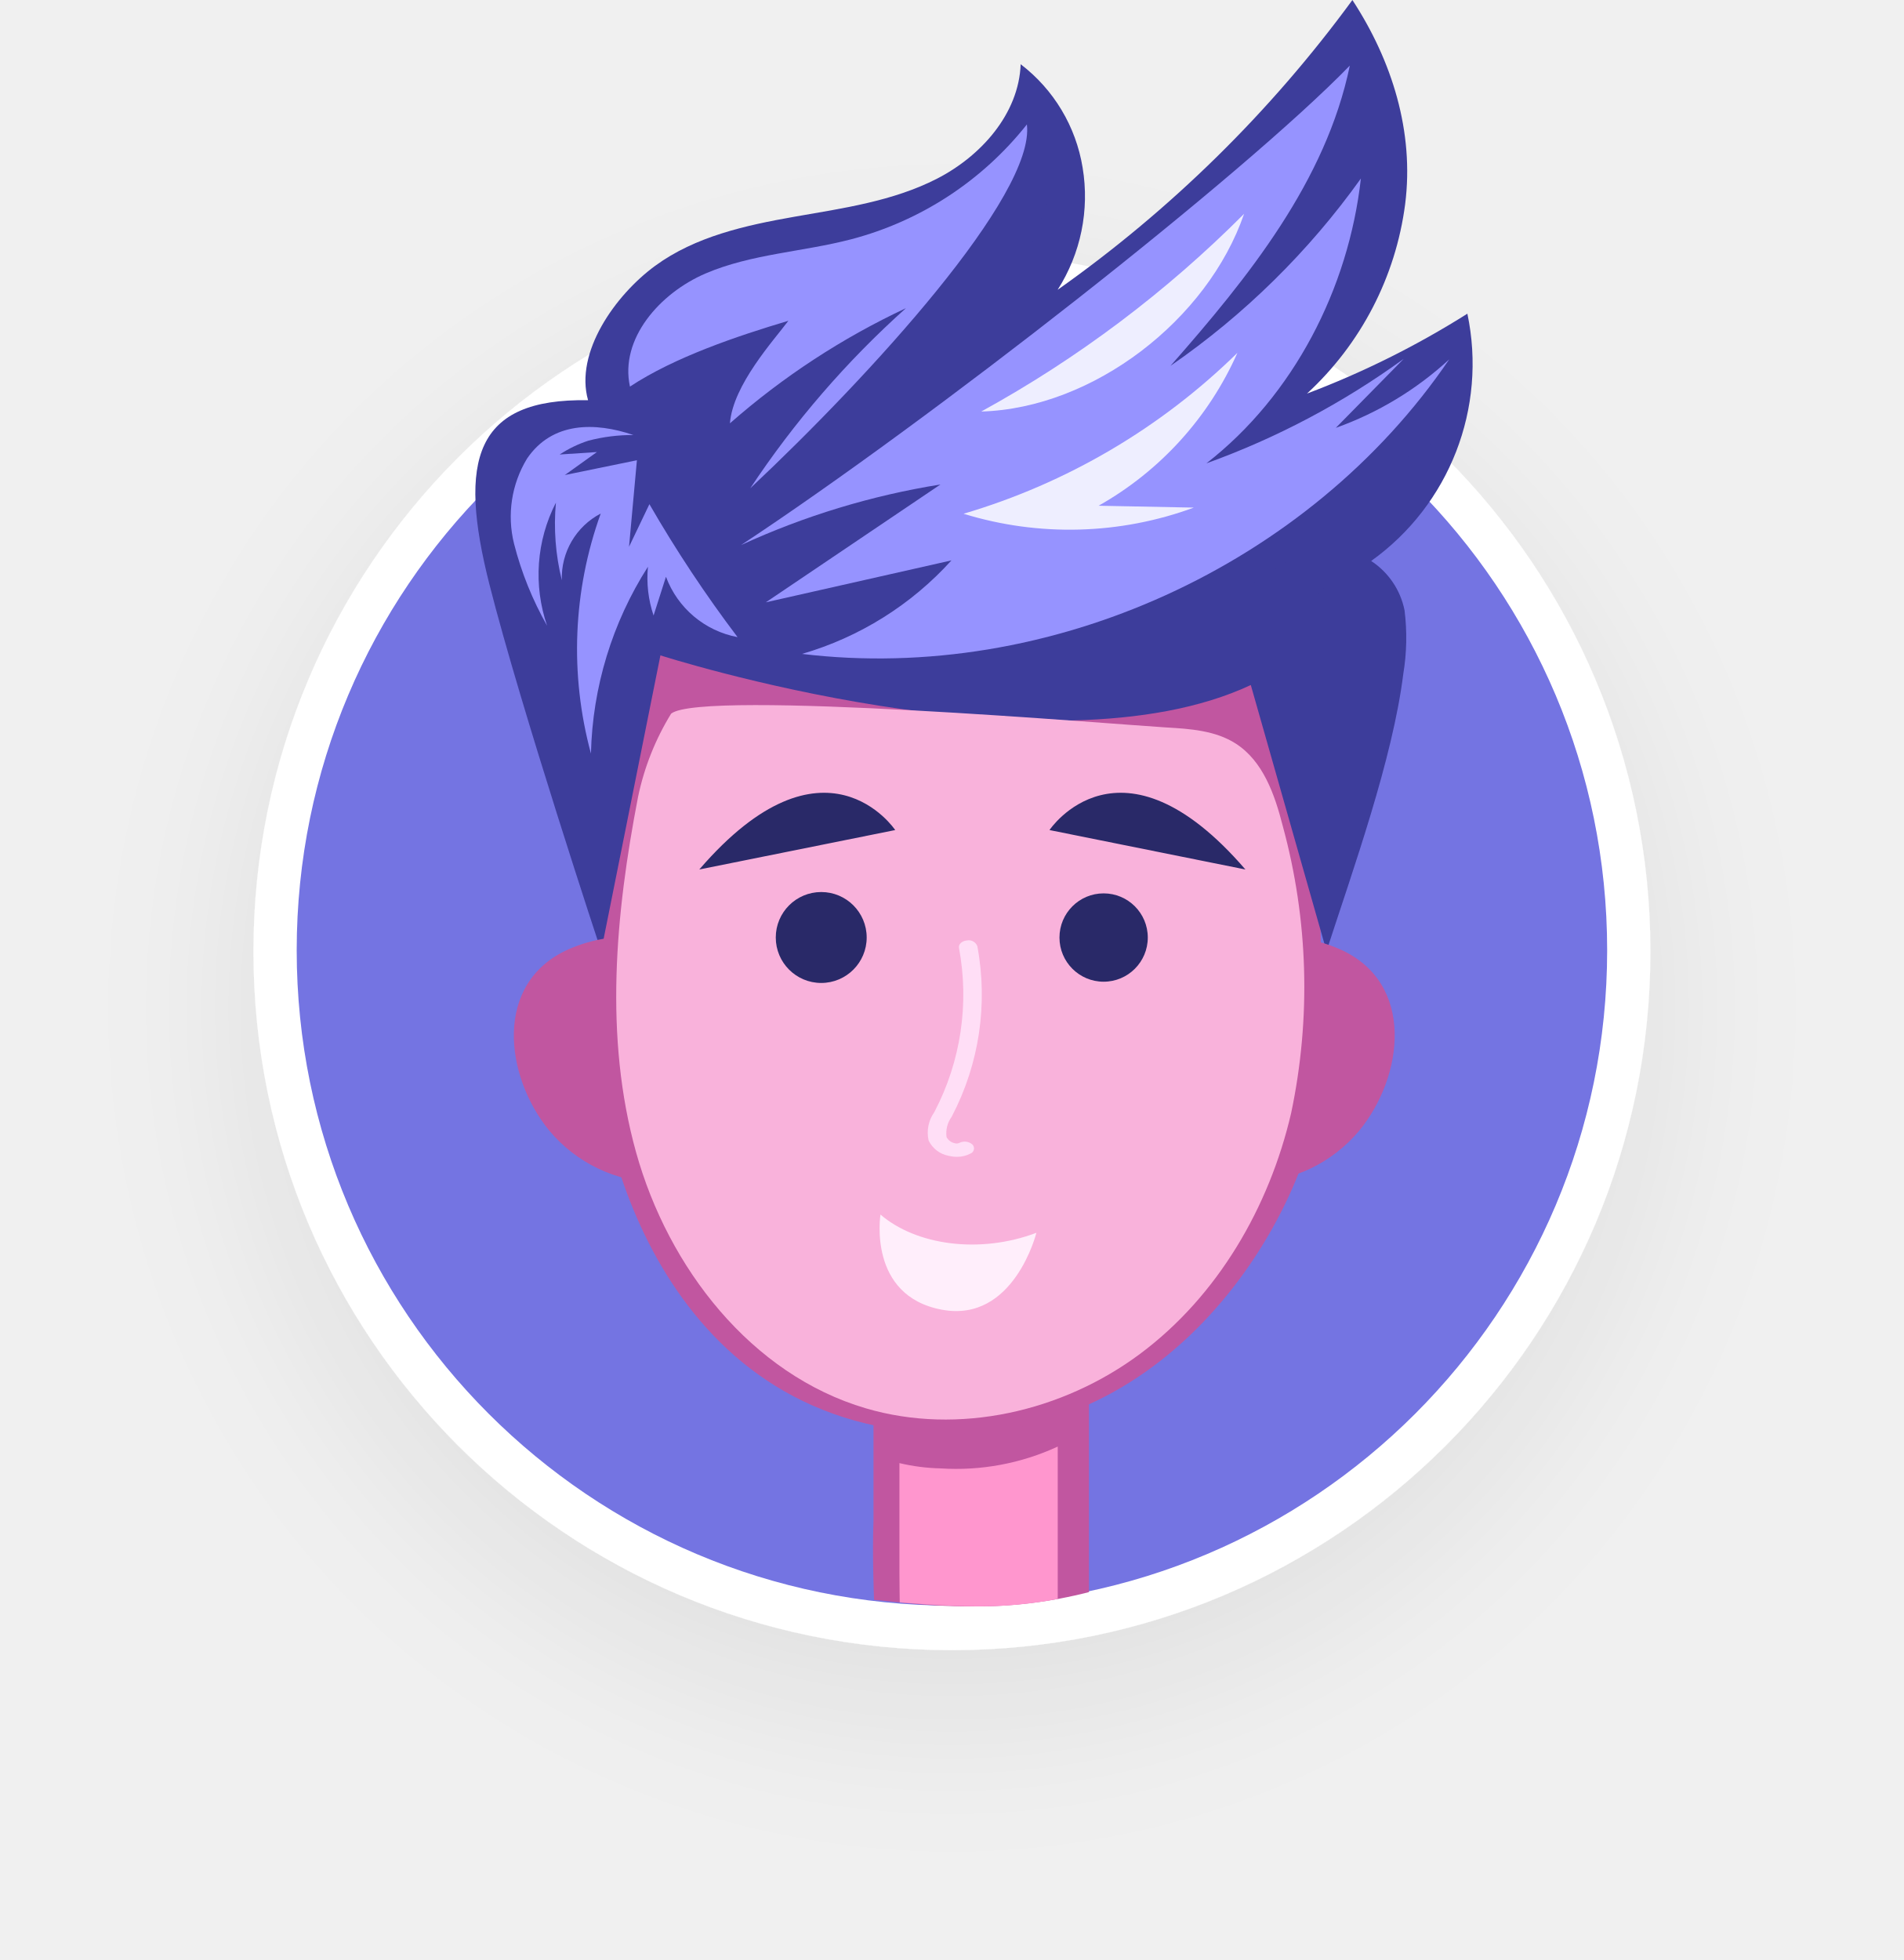
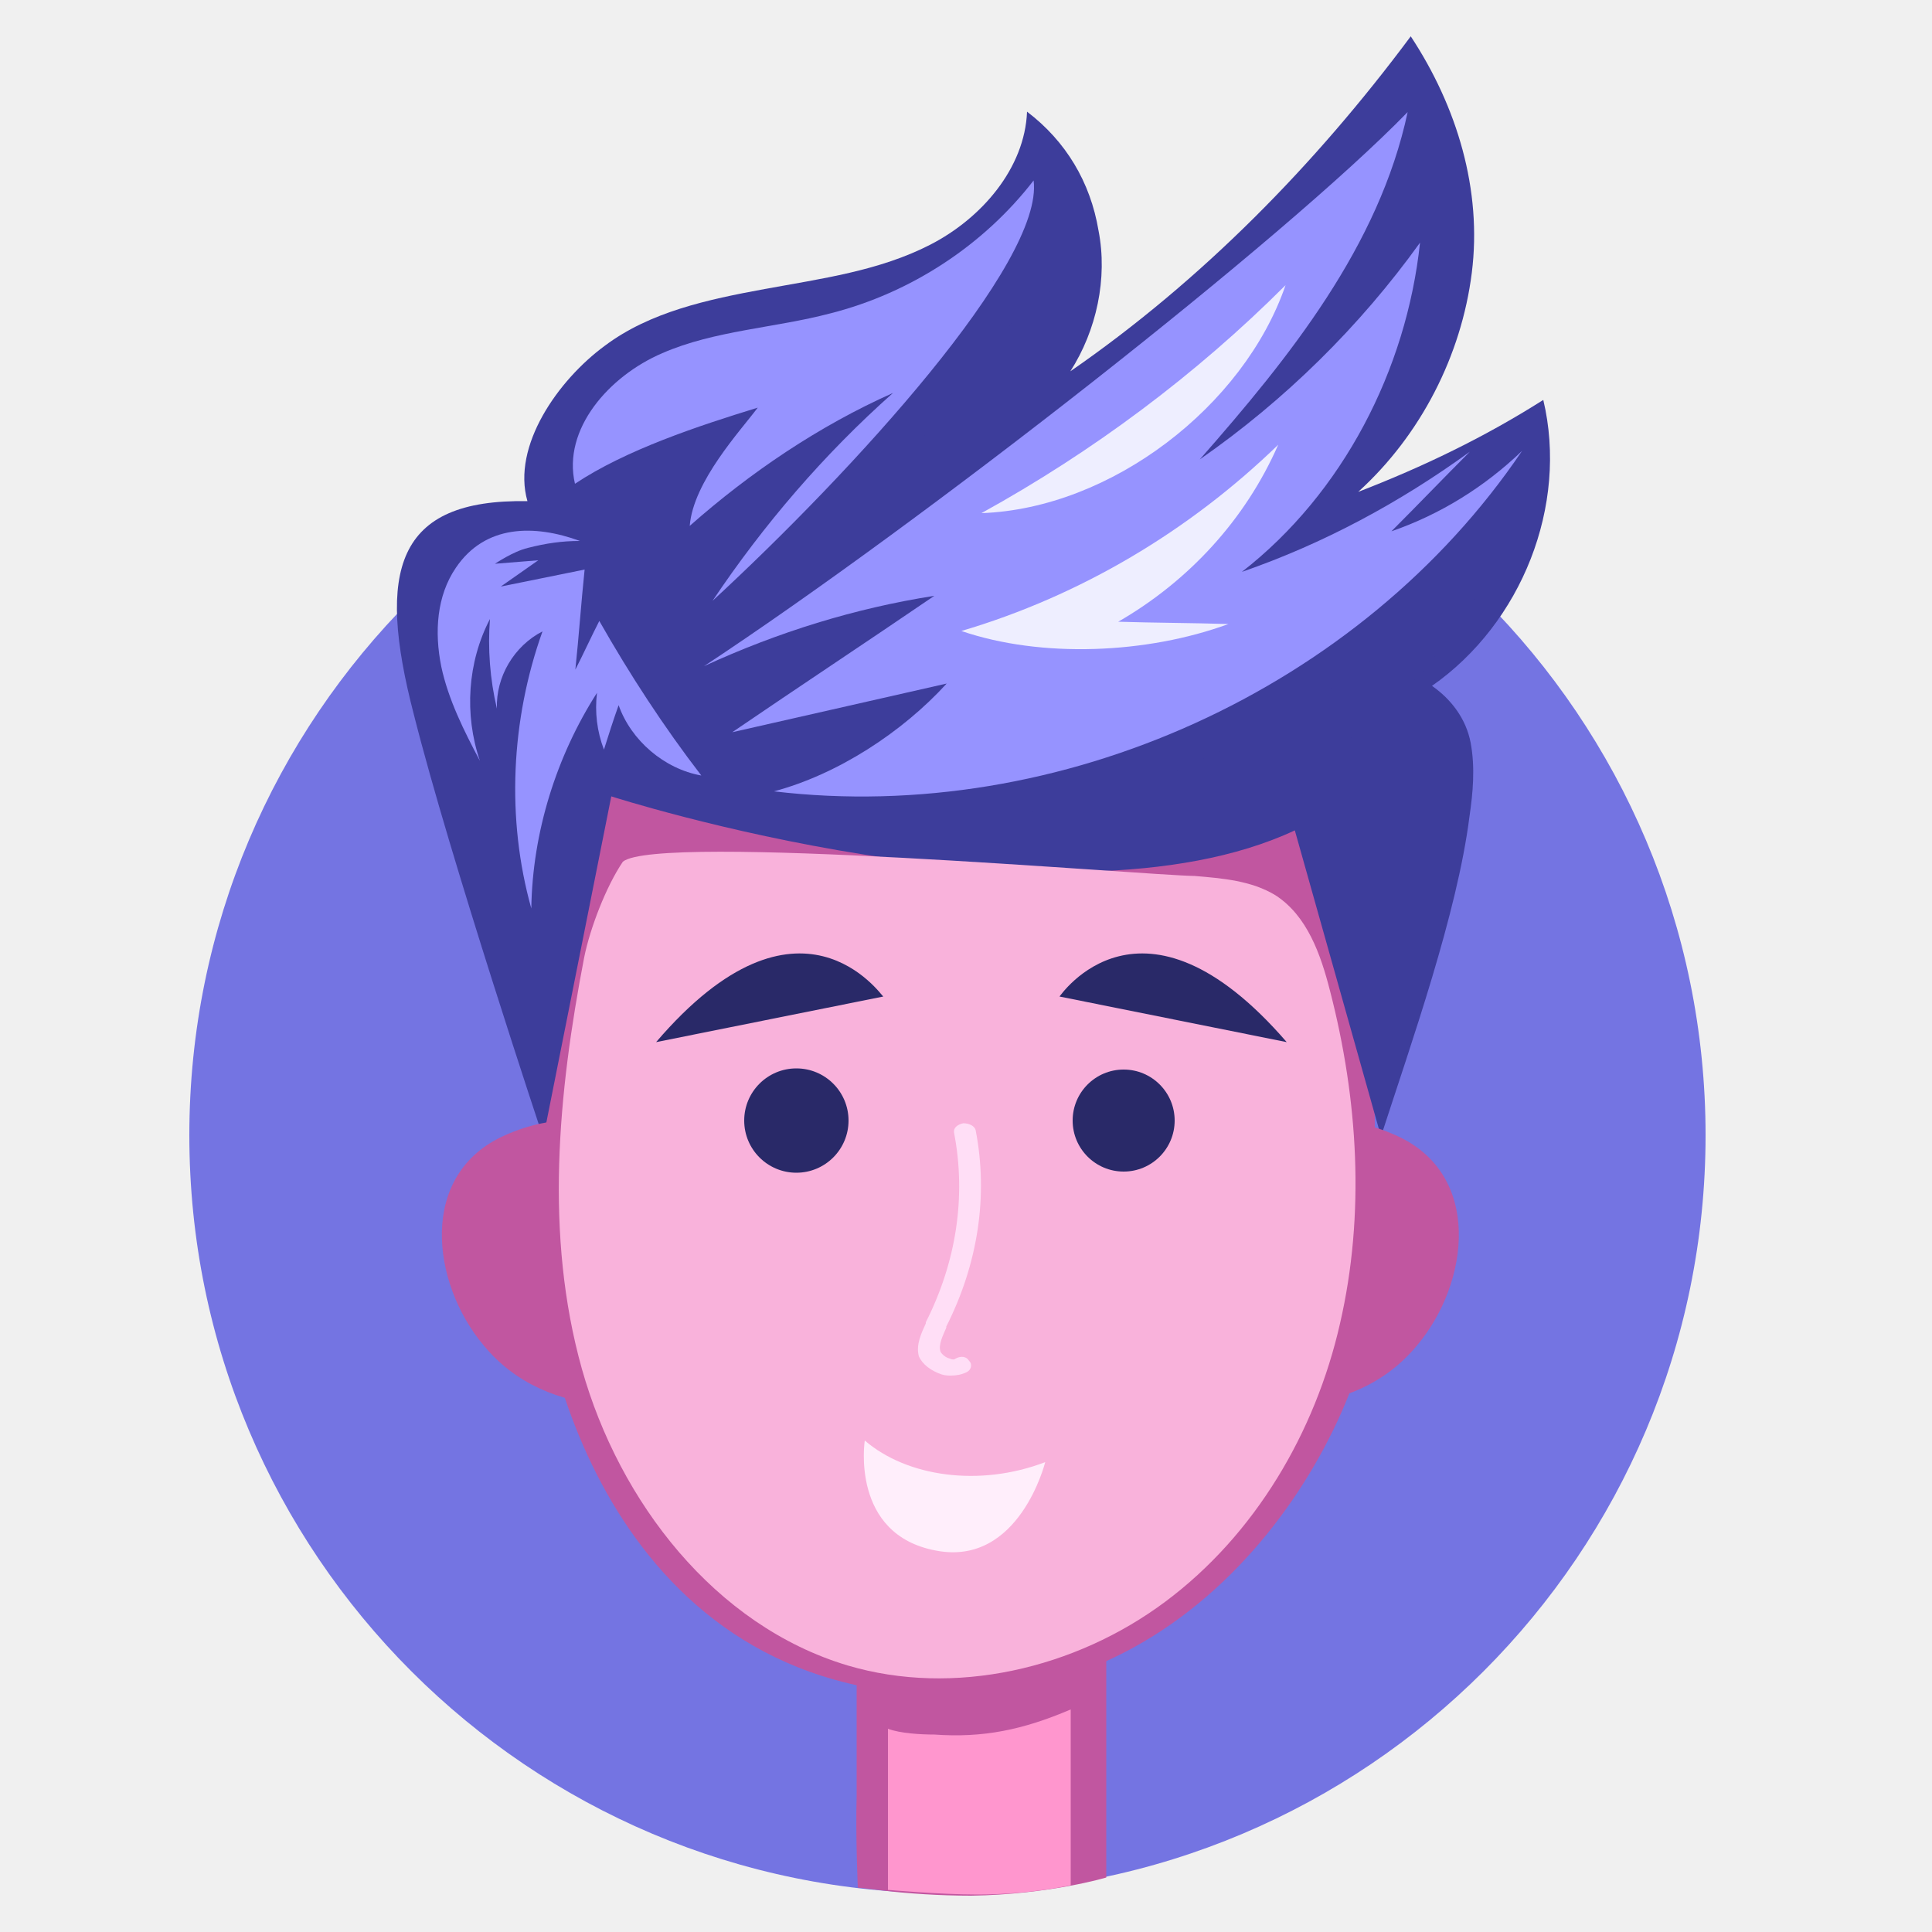
- <svg xmlns="http://www.w3.org/2000/svg" width="169" height="173.953" viewBox="0 0 169 173.953">
-   <defs>
-     <filter id="Mask" x="0" y="4.953" width="169" height="169" filterUnits="userSpaceOnUse">
-       <feOffset dy="5" input="SourceAlpha" />
-       <feGaussianBlur stdDeviation="7.5" result="blur" />
-       <feFlood flood-opacity="0.071" />
-       <feComposite operator="in" in2="blur" />
-       <feComposite in="SourceGraphic" />
-     </filter>
-     <filter id="Mask-2" x="0" y="4.953" width="169" height="169" filterUnits="userSpaceOnUse">
-       <feOffset dy="5" input="SourceAlpha" />
-       <feGaussianBlur stdDeviation="7.5" result="blur-2" />
-       <feFlood flood-opacity="0.071" />
-       <feComposite operator="in" in2="blur-2" />
-       <feComposite in="SourceGraphic" />
-     </filter>
-     <clipPath id="clip-path">
-       <g transform="matrix(1, 0, 0, 1, 0, 0)" filter="url(#Mask)">
-         <circle id="Mask-3" data-name="Mask" cx="62" cy="62" r="62" transform="translate(0 0)" fill="#d8d8d8" />
-       </g>
-     </clipPath>
-   </defs>
-   <g id="Component_82_1" data-name="Component 82 – 1" transform="translate(22.5)">
-     <g id="IMG" transform="translate(0 22.453)">
-       <g id="DEFAULT">
-         <g transform="matrix(1, 0, 0, 1, -22.5, -22.45)" filter="url(#Mask-2)">
-           <circle id="Mask-4" data-name="Mask" cx="62" cy="62" r="62" transform="translate(22.5 22.45)" fill="#fff" />
-         </g>
+ <svg xmlns="http://www.w3.org/2000/svg" version="1.1" id="Layer_1" x="0px" y="0px" viewBox="0 0 500 500" enable-background="new 0 0 500 500" xml:space="preserve">
+   <circle fill="#7474E2" cx="245.2" cy="293.8" r="196.2" />
+   <path fill="#C156A0" d="M286.3,485.9v-78.4h-64.6v57.2c-0.3,10.3,0.3,23.8,0.3,23.8s2.9,0.3,7.6,0.9c5.3,0.6,13.2,1.2,21.7,1.2  C271.6,490.3,286.3,485.9,286.3,485.9z" />
+   <path fill="#FF96CE" d="M241.8,448.9c12.6,0.9,22.9-1.2,35.3-6.5v37.9c0,2.6,0,7.6,0,7.6s-10.3,2.4-24.1,2.4  c-9.7,0-23.2-1.2-23.2-1.2s0-5.6,0-8.5v-33.2C232.9,448.6,238.4,448.9,241.8,448.9z" />
+   <path fill="#C156A0" d="M143,195.9l105.5-15l105.5,15c0,0,2.1,86.7,2.1,134c0,33.8-38.2,108.7-110.5,108.7  c-86.7,0-106.6-88.4-106.6-115.2C139.1,276.1,143,195.9,143,195.9z" />
+   <path fill="#3D3D9B" d="M357.4,294.1c7.9-24.4,19.7-57.6,22.9-82.8c0.9-6.2,1.5-12.6,0.3-19.1c-1.2-6.2-5-11.2-10-14.7  c23.2-16.2,35.3-46.7,28.8-74c-15.3,9.7-31.1,17.3-47.9,23.8c16.2-14.7,26.7-35.3,29.4-56.7s-3.8-43-15.8-61.2  C340.4,42.6,311,72.6,277,96.1c6.8-10.6,9.7-24.1,7.3-36.4c-2.1-12.6-8.5-23.2-18.5-30.8c-0.6,14.7-11.8,27.6-25,34.4  s-28.2,8.8-42.9,11.5s-29.7,5.9-41.4,14.7c-12,8.8-24.1,25.9-20,40.2c-34.1-0.6-39.1,17.9-29.4,55.2c9.4,37.3,33.5,109.6,33.5,109.6  l17.6-88.4c0,0,116,37.3,176.9,8.8L357.4,294.1z" />
+   <path fill="#C156A0" d="M316,299.4c0,0,19.7-17,45.2-5.6c22.6,10,19.1,38.2,5.6,54.3c-8.2,10-19.7,14.7-32.3,15.6  c-14.4,0.9-30.3-3.2-30.3-3.2L316,299.4z" />
+   <path fill="#C156A0" d="M175.9,299.4c0,0-19.7-17-45.2-5.6c-22.6,10-19.1,38.2-5.6,54.3c8.2,10,19.7,14.7,32.3,15.6  c14.4,0.9,30.3-3.2,30.3-3.2L175.9,299.4z" />
+   <path fill="#F9B2DB" d="M161.2,223c-4.4,6.5-8.5,17.3-10,24.7c-6.8,35.3-10.3,72-0.6,106.6c9.7,34.4,34.4,66.4,68.7,76.7  c27.6,8.2,59,0.9,82.3-16.5c23.2-17.3,38.8-43.8,45.2-72c6.5-28.2,4.7-57.9-2.6-86.1c-2.4-9.4-5.9-19.4-14.1-24.7  c-6.2-3.8-13.8-4.4-20.9-5C295.8,226.5,170.3,215.6,161.2,223z" />
+   <circle fill="#292968" cx="290.8" cy="290" r="13.2" />
+   <circle fill="#292968" cx="206.1" cy="290" r="13.5" />
+   <g>
+     <g>
+       <g>
+         <path fill="#292968" d="M169.8,269.7l58.8-11.8C228.2,257.9,207,226.2,169.8,269.7z" />
      </g>
    </g>
-     <g id="Group_56" data-name="Group 56" transform="translate(-1708.163 -7894.59)">
-       <circle id="Ellipse_70" data-name="Ellipse 70" cx="58.163" cy="58.163" r="58.163" transform="translate(1712 7920.766)" fill="#7474e2" />
-       <path id="Path_85" data-name="Path 85" d="M1917.639,8348.182v-23.23h-19.126v16.9c-.117,3.01.05,7.02.05,7.02s.865.077,2.279.229a62.187,62.187,0,0,0,6.484.354A40.238,40.238,0,0,0,1917.639,8348.182Z" transform="translate(-135.313 -312.291)" fill="#c156a0" />
-       <path id="Path_86" data-name="Path 86" d="M1910.648,8364.487a21.478,21.478,0,0,0,10.421-1.935v13.527a37.239,37.239,0,0,1-7.109.656c-2.86,0-6.916-.353-6.916-.353s-.027-1.634-.027-2.554v-9.809A17.435,17.435,0,0,0,1910.648,8364.487Z" transform="translate(-141.514 -339.576)" fill="#ff96ce" />
-       <path id="Path_87" data-name="Path 87" d="M1810.4,8084.5l31.253-4.414,31.253,4.414s.643,25.738.643,39.714c0,9.98-11.346,32.205-32.72,32.205-25.7,0-31.6-26.2-31.6-34.163C1809.231,8108.28,1810.4,8084.5,1810.4,8084.5Z" transform="translate(-70.555 -134.606)" fill="#c156a0" />
-       <path id="Path_88" data-name="Path 88" d="M1845.347,7979c2.36-7.256,5.875-17.035,6.817-24.606a19.607,19.607,0,0,0,.111-5.635,6.839,6.839,0,0,0-2.964-4.384,21.513,21.513,0,0,0,8.541-21.946,78.959,78.959,0,0,1-14.237,7.091,27.723,27.723,0,0,0,8.715-16.824c.808-6.4-1.155-12.708-4.684-18.105a113.776,113.776,0,0,1-26.166,25.719,15.418,15.418,0,0,0,2.219-10.84,14.46,14.46,0,0,0-5.5-9.18c-.163,4.394-3.51,8.146-7.421,10.154s-8.361,2.626-12.692,3.386-8.777,1.751-12.327,4.347-7.161,7.7-5.961,11.932c-10.074-.173-11.56,5.293-8.753,16.358s9.916,32.535,9.916,32.535l5.259-26.248s34.443,11.053,52.407,2.631Z" transform="translate(-41.934 0.001)" fill="#3d3d9b" />
-       <path id="Path_89" data-name="Path 89" d="M1991.388,8200.308a13.185,13.185,0,0,1,13.439-1.679c6.7,2.978,5.67,11.289,1.689,16.115a12.886,12.886,0,0,1-9.613,4.6,35.315,35.315,0,0,1-8.993-.92Z" transform="translate(-200.214 -219.787)" fill="#c156a0" />
-       <path id="Path_90" data-name="Path 90" d="M1800.552,8200.308a13.186,13.186,0,0,0-13.44-1.679c-6.7,2.978-5.67,11.289-1.689,16.115a12.885,12.885,0,0,0,9.613,4.6,35.317,35.317,0,0,0,8.993-.92Z" transform="translate(-50.983 -219.787)" fill="#c156a0" />
-       <path id="Path_91" data-name="Path 91" d="M1820.255,8123.443a23.1,23.1,0,0,0-2.929,7.352c-2.022,10.432-3.035,21.351-.182,31.586s10.2,19.714,20.392,22.716c8.232,2.424,17.476.289,24.356-4.841s11.459-13.007,13.4-21.366a54.219,54.219,0,0,0-.749-25.49c-.707-2.778-1.746-5.738-4.157-7.291-1.8-1.164-4.055-1.318-6.2-1.441C1860.143,8124.434,1822.973,8121.27,1820.255,8123.443Z" transform="translate(-75.017 -165.517)" fill="#f9b2db" />
-       <path id="Path_92" data-name="Path 92" d="M1958.8,8187.5a3.92,3.92,0,1,0,3.92-3.92A3.92,3.92,0,0,0,1958.8,8187.5Z" transform="translate(-179.091 -209.702)" fill="#292968" />
-       <path id="Path_93" data-name="Path 93" d="M1875.076,8187.192a4.035,4.035,0,1,1-4.035-4.035A4.035,4.035,0,0,1,1875.076,8187.192Z" transform="translate(-112.48 -209.398)" fill="#292968" />
-       <g id="Group_51" data-name="Group 51" transform="translate(1747.737 7964.95)">
-         <g id="Group_50" data-name="Group 50" transform="translate(0 0)">
-           <g id="Group_49" data-name="Group 49">
-             <path id="Path_94" data-name="Path 94" d="M1842.259,8157.857l17.391-3.5S1853.384,8144.952,1842.259,8157.857Z" transform="translate(-1842.259 -8151.049)" fill="#292968" />
-           </g>
-         </g>
+   </g>
+   <g>
+     <g>
+       <g>
+         <path fill="#292968" d="M333,269.7l-58.8-11.8C274.3,257.9,295.4,226.2,333,269.7z" />
      </g>
-       <g id="Group_54" data-name="Group 54" transform="translate(1778.824 7964.95)">
-         <g id="Group_53" data-name="Group 53" transform="translate(0 0)">
-           <g id="Group_52" data-name="Group 52">
-             <path id="Path_95" data-name="Path 95" d="M1972.963,8157.857l-17.391-3.5S1961.838,8144.952,1972.963,8157.857Z" transform="translate(-1955.572 -8151.049)" fill="#292968" />
-           </g>
-         </g>
-       </g>
-       <path id="Path_96" data-name="Path 96" d="M1918.874,8216.771a.556.556,0,0,1-.4.018,1.058,1.058,0,0,1-.718-.538,2.483,2.483,0,0,1,.45-1.8l.028-.055a23.316,23.316,0,0,0,2.254-15.094.819.819,0,0,0-.928-.506c-.45.046-.765.342-.7.666a22.445,22.445,0,0,1-2.169,14.528l-.028.054a3.138,3.138,0,0,0-.5,2.508,2.48,2.48,0,0,0,1.776,1.357,3.079,3.079,0,0,0,.735.09,2.491,2.491,0,0,0,1.2-.287.49.49,0,0,0,.152-.829A1.052,1.052,0,0,0,1918.874,8216.771Z" transform="translate(-148.07 -220.74)" fill="#ffdef6" />
-       <path id="Path_97" data-name="Path 97" d="M1914.513,8289.116c-5.04,1.9-10.666,1.107-13.84-1.618,0,0-1.172,7.221,5.467,8.446C1912.521,8297.123,1914.513,8289.116,1914.513,8289.116Z" transform="translate(-136.852 -285.113)" fill="#ffeefb" />
-       <g id="Group_55" data-name="Group 55" transform="translate(1741.435 7900.409)">
-         <path id="Path_98" data-name="Path 98" d="M1854.67,7934.845a29.407,29.407,0,0,1-15.589,10.19c-4.288,1.122-8.858,1.294-12.924,3.033s-7.649,5.807-6.722,10.044c3.962-2.615,9.489-4.476,14.062-5.841-1.295,1.735-4.925,5.7-5.187,9.1a66.212,66.212,0,0,1,15.622-10.219,83.01,83.01,0,0,0-13.816,15.982C1840.757,7957.14,1855.429,7941.111,1854.67,7934.845Z" transform="translate(-1819.288 -7929.62)" fill="#9693ff" />
-         <path id="Path_99" data-name="Path 99" d="M1908.574,7947.951l6.021-6.12a70.437,70.437,0,0,1-17.508,9.27c7.745-6.023,12.619-15.528,13.712-25.278a68.817,68.817,0,0,1-16.9,16.624c6.923-7.868,13.79-16.385,15.918-26.647-9.457,9.729-37.132,31.4-54.038,42.553a68.159,68.159,0,0,1,17.7-5.376l-15.5,10.458,16.476-3.721a28.7,28.7,0,0,1-13.266,8.3c21.967,2.641,45.009-7.843,57.45-26.139A29.48,29.48,0,0,1,1908.574,7947.951Z" transform="translate(-1845.769 -7915.798)" fill="#9693ff" />
-       </g>
-       <path id="Path_100" data-name="Path 100" d="M1917.4,7946.509a67.866,67.866,0,0,1-15.373,20.57C1910.266,7963.371,1915.864,7955.412,1917.4,7946.509Z" transform="translate(-137.893 -37.675)" fill="#3d3d9b" />
-       <path id="Path_101" data-name="Path 101" d="M1946.244,8051.656a61.429,61.429,0,0,0,37.459-22.7,37.315,37.315,0,0,1-14.666,18.407C1962.363,8051.6,1954.122,8052.35,1946.244,8051.656Z" transform="translate(-169.979 -97.502)" fill="#3d3d9b" />
-       <path id="Path_102" data-name="Path 102" d="M1782.78,8035.512a9.922,9.922,0,0,0-1.154,7.565,29.45,29.45,0,0,0,2.933,7.27,13.971,13.971,0,0,1,.781-10.921,20.756,20.756,0,0,0,.526,6.885,6.43,6.43,0,0,1,3.452-5.919,35.469,35.469,0,0,0-.868,21.3,32.2,32.2,0,0,1,5.06-16.579,10.408,10.408,0,0,0,.5,4.328l1.1-3.439a8.447,8.447,0,0,0,6.355,5.358,113.816,113.816,0,0,1-7.825-11.8q-.9,1.89-1.809,3.781l.7-7.68-6.4,1.314,2.85-2.042-3.306.219a10.577,10.577,0,0,1,2.553-1.229,15.46,15.46,0,0,1,3.995-.5C1788.809,8032.262,1785.015,8032.23,1782.78,8035.512Z" transform="translate(-50.331 -100.224)" fill="#9693ff" />
-       <path id="Path_103" data-name="Path 103" d="M1933.49,7981.314a102.808,102.808,0,0,0,23.33-17.545C1953.584,7973.176,1943.434,7981.025,1933.49,7981.314Z" transform="translate(-160.724 -50.2)" fill="#eef" />
-       <path id="Path_104" data-name="Path 104" d="M1927.76,8023.015a58.25,58.25,0,0,0,24.31-14.28,29.118,29.118,0,0,1-12.322,13.568l8.454.167A32,32,0,0,1,1927.76,8023.015Z" transform="translate(-156.566 -82.829)" fill="#eef" />
    </g>
  </g>
+   <path fill="#FFDEF6" d="M247.3,351.6c-0.3,0.3-0.9,0.3-1.5,0c-1.2-0.3-2.1-1.2-2.4-1.8c-0.6-1.8,0.6-4.1,1.5-6.2v-0.3  c8.2-16.2,10.9-33.8,7.6-50.8c-0.3-1.2-1.8-1.8-3.2-1.8c-1.5,0.3-2.6,1.2-2.4,2.4c3.2,16.5,0.6,33.5-7.3,49.1v0.3  c-1.2,2.6-2.6,5.6-1.8,8.5c0.9,2.1,3.2,3.8,5.9,4.7c0.9,0.3,1.8,0.3,2.4,0.3c1.5,0,2.9-0.3,4.1-0.9c1.2-0.6,1.5-2.1,0.6-2.9  C250.2,351.1,248.8,350.8,247.3,351.6z" />
+   <path id="XMLID_29_" fill="#FFEEFB" d="M270.5,378.4c-17,6.5-35.8,3.8-46.7-5.6c0,0-3.8,24.4,18.5,28.5  C263.8,405.4,270.5,378.4,270.5,378.4z" />
+   <g>
+     <path fill="#9693FF" d="M267.5,46.7c-12.9,16.7-31.7,29.1-52.6,34.4c-14.4,3.8-30,4.4-43.5,10.3c-13.8,5.9-25.9,19.7-22.6,33.8   c13.2-8.8,32-15,47.3-19.7c-4.4,5.9-16.7,19.1-17.6,30.6c15.6-13.8,33.5-25.9,52.6-34.4c-17.9,15.9-33.5,34.1-46.7,53.8   C220.8,121.9,270.2,67.9,267.5,46.7z" />
+     <path fill="#9693FF" d="M360.1,137.5c6.8-6.8,13.5-13.8,20.3-20.6c-18.2,13.2-37.9,23.8-59,31.1c26.1-20.3,42.6-52.3,46.1-85.2   c-15.6,21.7-35,40.8-57,56.1c23.2-26.4,46.4-55.2,53.8-89.9c-32,32.9-125.1,105.8-182.1,143.4c19.1-8.8,39.1-15,59.6-18.2   c-17.3,11.8-35,23.5-52.3,35.3l55.5-12.6c-11.5,12.6-28.2,23.5-44.7,27.9c74,8.8,151.9-26.4,193.6-88.1   C384.2,126,372.8,133.1,360.1,137.5z" />
+   </g>
+   <path fill="#3D3D9B" d="M276.6,57.6c-12.6,26.1-30.3,49.9-51.7,69.3C252.5,114.3,271.6,87.5,276.6,57.6z" />
+   <path fill="#3D3D9B" d="M265.8,210.3c49.6-8.8,95.5-36.7,126.3-76.7c-9.1,25-27,47.9-49.4,62C320.1,210,292.2,212.7,265.8,210.3z" />
+   <path fill="#9693FF" d="M118,146.9c-5,7.3-5.6,16.7-3.8,25.6c1.8,8.5,5.9,16.7,10,24.4c-4.1-12-3.2-25.6,2.6-36.7  c-0.6,7.6,0,15.6,1.8,23.2c-0.3-8.2,4.4-16.2,11.8-20c-8.2,22.9-9.4,48.5-2.9,71.7c0.3-19.7,6.5-39.4,17-55.8c-0.6,5,0,10,1.8,14.7  c1.2-3.8,2.4-7.6,3.8-11.5c3.2,9.1,11.8,16.5,21.4,18.2c-9.7-12.6-18.5-26.1-26.4-40c-2.1,4.1-4.1,8.5-6.2,12.6  c0.9-8.5,1.5-17.3,2.4-25.9c-7.3,1.5-14.4,2.9-21.7,4.4l9.7-6.8l-11.2,0.9c0,0,4.7-3.2,8.5-4.1c4.7-1.2,8.8-1.8,13.5-1.8  C138.3,135.7,125.6,135.7,118,146.9z" />
+   <path fill="#EEEEFF" d="M254,132.8c28.8-15.9,55.5-35.8,78.7-59C321.9,105.2,287.5,131.6,254,132.8z" />
+   <path fill="#EEEEFF" d="M248.8,163.3c30.8-9.1,59-25.9,82-48.2c-8.5,19.4-23.2,35.3-41.4,45.8c9.4,0.3,19.1,0.3,28.5,0.6  C296.9,169.2,269.6,170.4,248.8,163.3z" />
</svg>
